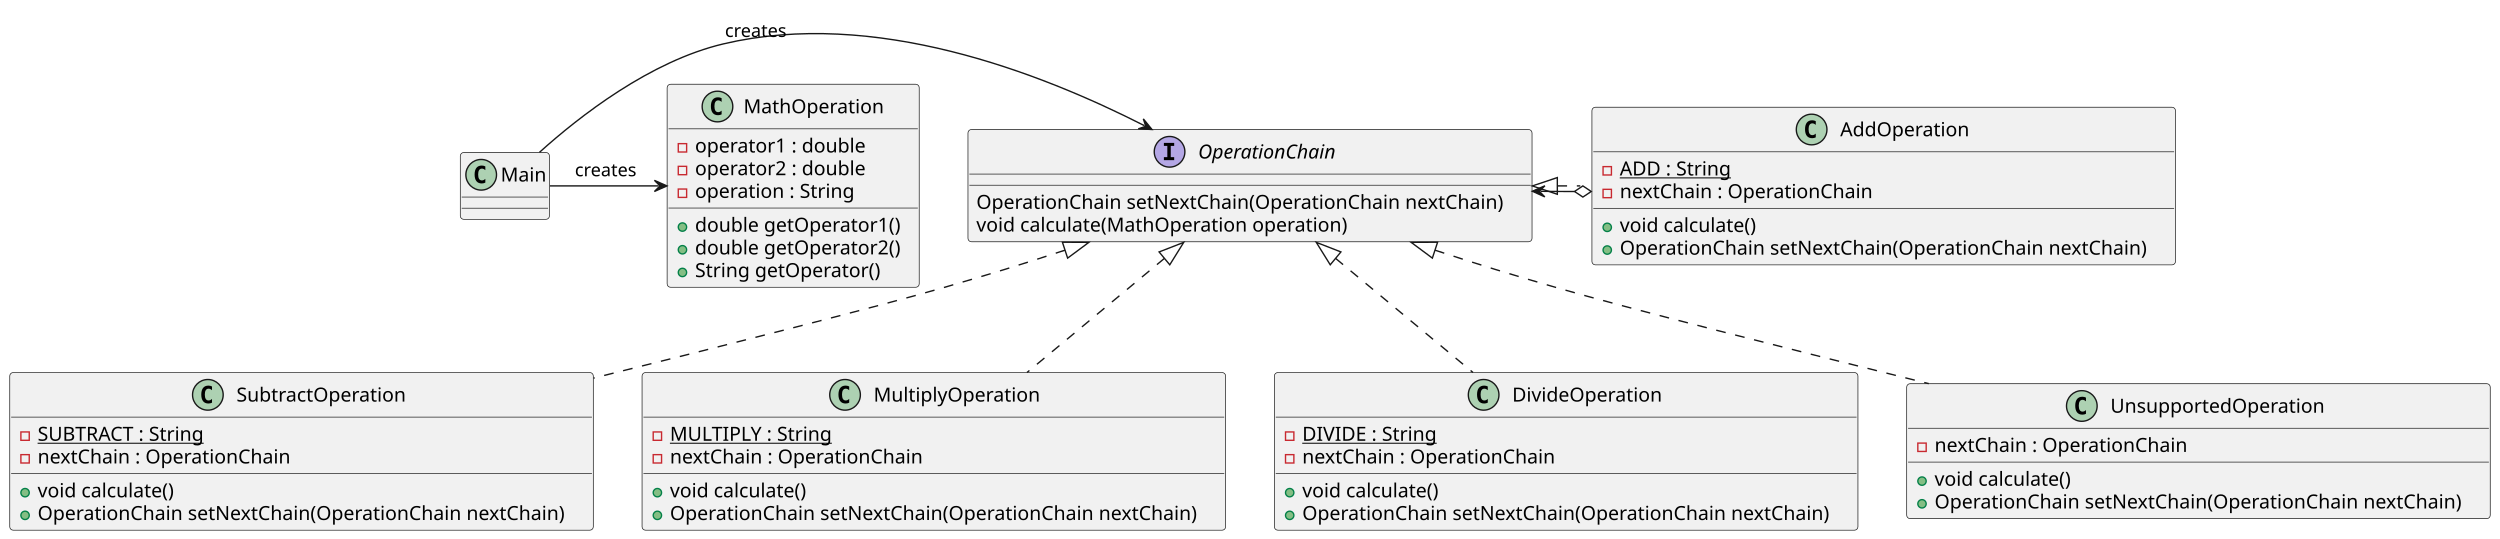
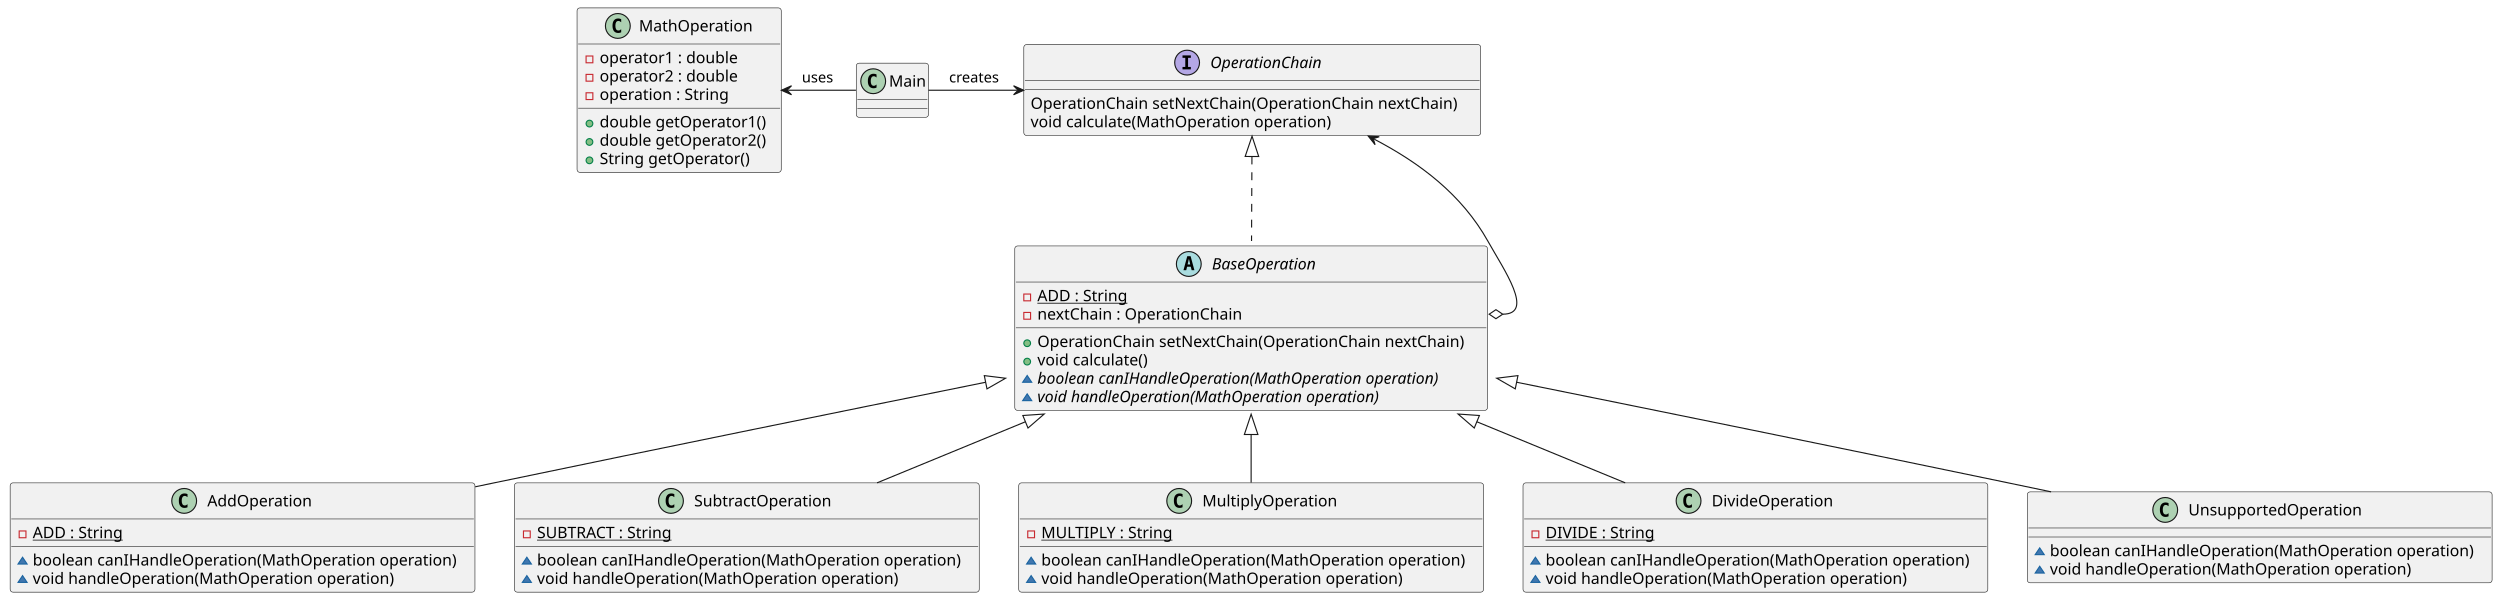
- <svg xmlns="http://www.w3.org/2000/svg" contentStyleType="text/css" height="387px" preserveAspectRatio="none" style="width:1795px;height:387px;background:#FFFFFF;" version="1.1" viewBox="0 0 1795 387" width="1795px" zoomAndPan="magnify">
+ <svg xmlns="http://www.w3.org/2000/svg" contentStyleType="text/css" height="531px" preserveAspectRatio="none" style="width:2216px;height:531px;background:#FFFFFF;" version="1.1" viewBox="0 0 2216 531" width="2216px" zoomAndPan="magnify">
  <defs />
  <g>
    <g id="elem_MathOperation">
-       <rect codeLine="1" fill="#F1F1F1" height="145.781" id="MathOperation" rx="2.5" ry="2.5" style="stroke:#181818;stroke-width:0.5;" width="181" x="479" y="60.49" />
-       <ellipse cx="515.15" cy="76.49" fill="#ADD1B2" rx="11" ry="11" style="stroke:#181818;stroke-width:1.0;" />
-       <path d="M518.119,82.131 Q517.541,82.427 516.9,82.568 Q516.259,82.724 515.556,82.724 Q513.056,82.724 511.728,81.084 Q510.416,79.427 510.416,76.302 Q510.416,73.177 511.728,71.521 Q513.056,69.865 515.556,69.865 Q516.259,69.865 516.9,70.021 Q517.556,70.177 518.119,70.474 L518.119,73.193 Q517.494,72.615 516.9,72.349 Q516.306,72.068 515.681,72.068 Q514.337,72.068 513.65,73.146 Q512.962,74.209 512.962,76.302 Q512.962,78.396 513.65,79.474 Q514.337,80.537 515.681,80.537 Q516.306,80.537 516.9,80.271 Q517.494,79.99 518.119,79.412 L518.119,82.131 Z " fill="#000000" />
-       <text fill="#000000" font-family="sans-serif" font-size="14" lengthAdjust="spacing" textLength="102" x="533.85" y="81.337">MathOperation</text>
-       <line style="stroke:#181818;stroke-width:0.5;" x1="480" x2="659" y1="92.49" y2="92.49" />
-       <rect fill="none" height="6" style="stroke:#C82930;stroke-width:1.0;" width="6" x="487" y="103.138" />
-       <text fill="#000000" font-family="sans-serif" font-size="14" lengthAdjust="spacing" textLength="129" x="499" y="109.485">operator1 : double</text>
-       <rect fill="none" height="6" style="stroke:#C82930;stroke-width:1.0;" width="6" x="487" y="119.435" />
-       <text fill="#000000" font-family="sans-serif" font-size="14" lengthAdjust="spacing" textLength="129" x="499" y="125.782">operator2 : double</text>
-       <rect fill="none" height="6" style="stroke:#C82930;stroke-width:1.0;" width="6" x="487" y="135.732" />
-       <text fill="#000000" font-family="sans-serif" font-size="14" lengthAdjust="spacing" textLength="119" x="499" y="142.079">operation : String</text>
-       <line style="stroke:#181818;stroke-width:0.5;" x1="480" x2="659" y1="149.381" y2="149.381" />
-       <ellipse cx="490" cy="163.029" fill="#84BE84" rx="3" ry="3" style="stroke:#038048;stroke-width:1.0;" />
-       <text fill="#000000" font-family="sans-serif" font-size="14" lengthAdjust="spacing" textLength="155" x="499" y="166.376">double getOperator1()</text>
-       <ellipse cx="490" cy="179.326" fill="#84BE84" rx="3" ry="3" style="stroke:#038048;stroke-width:1.0;" />
-       <text fill="#000000" font-family="sans-serif" font-size="14" lengthAdjust="spacing" textLength="155" x="499" y="182.673">double getOperator2()</text>
-       <ellipse cx="490" cy="195.623" fill="#84BE84" rx="3" ry="3" style="stroke:#038048;stroke-width:1.0;" />
-       <text fill="#000000" font-family="sans-serif" font-size="14" lengthAdjust="spacing" textLength="138" x="499" y="198.97">String getOperator()</text>
+       <rect codeLine="1" fill="#F1F1F1" height="145.781" id="MathOperation" rx="2.5" ry="2.5" style="stroke:#181818;stroke-width:0.5;" width="181" x="511.5" y="7" />
+       <ellipse cx="547.65" cy="23" fill="#ADD1B2" rx="11" ry="11" style="stroke:#181818;stroke-width:1.0;" />
+       <path d="M550.619,28.641 Q550.041,28.938 549.4,29.078 Q548.759,29.234 548.056,29.234 Q545.556,29.234 544.228,27.594 Q542.916,25.938 542.916,22.812 Q542.916,19.688 544.228,18.031 Q545.556,16.375 548.056,16.375 Q548.759,16.375 549.4,16.531 Q550.056,16.688 550.619,16.984 L550.619,19.703 Q549.994,19.125 549.4,18.859 Q548.806,18.578 548.181,18.578 Q546.837,18.578 546.15,19.656 Q545.462,20.719 545.462,22.812 Q545.462,24.906 546.15,25.984 Q546.837,27.047 548.181,27.047 Q548.806,27.047 549.4,26.781 Q549.994,26.5 550.619,25.922 L550.619,28.641 Z " fill="#000000" />
+       <text fill="#000000" font-family="sans-serif" font-size="14" lengthAdjust="spacing" textLength="102" x="566.35" y="27.847">MathOperation</text>
+       <line style="stroke:#181818;stroke-width:0.5;" x1="512.5" x2="691.5" y1="39" y2="39" />
+       <rect fill="none" height="6" style="stroke:#C82930;stroke-width:1.0;" width="6" x="519.5" y="49.648" />
+       <text fill="#000000" font-family="sans-serif" font-size="14" lengthAdjust="spacing" textLength="129" x="531.5" y="55.995">operator1 : double</text>
+       <rect fill="none" height="6" style="stroke:#C82930;stroke-width:1.0;" width="6" x="519.5" y="65.945" />
+       <text fill="#000000" font-family="sans-serif" font-size="14" lengthAdjust="spacing" textLength="129" x="531.5" y="72.292">operator2 : double</text>
+       <rect fill="none" height="6" style="stroke:#C82930;stroke-width:1.0;" width="6" x="519.5" y="82.242" />
+       <text fill="#000000" font-family="sans-serif" font-size="14" lengthAdjust="spacing" textLength="119" x="531.5" y="88.589">operation : String</text>
+       <line style="stroke:#181818;stroke-width:0.5;" x1="512.5" x2="691.5" y1="95.891" y2="95.891" />
+       <ellipse cx="522.5" cy="109.539" fill="#84BE84" rx="3" ry="3" style="stroke:#038048;stroke-width:1.0;" />
+       <text fill="#000000" font-family="sans-serif" font-size="14" lengthAdjust="spacing" textLength="155" x="531.5" y="112.886">double getOperator1()</text>
+       <ellipse cx="522.5" cy="125.836" fill="#84BE84" rx="3" ry="3" style="stroke:#038048;stroke-width:1.0;" />
+       <text fill="#000000" font-family="sans-serif" font-size="14" lengthAdjust="spacing" textLength="155" x="531.5" y="129.183">double getOperator2()</text>
+       <ellipse cx="522.5" cy="142.133" fill="#84BE84" rx="3" ry="3" style="stroke:#038048;stroke-width:1.0;" />
+       <text fill="#000000" font-family="sans-serif" font-size="14" lengthAdjust="spacing" textLength="138" x="531.5" y="145.48">String getOperator()</text>
    </g>
    <g id="elem_OperationChain">
-       <rect codeLine="9" fill="#F1F1F1" height="80.594" id="OperationChain" rx="2.5" ry="2.5" style="stroke:#181818;stroke-width:0.5;" width="405" x="695" y="92.99" />
-       <ellipse cx="839.75" cy="108.99" fill="#B4A7E5" rx="11" ry="11" style="stroke:#181818;stroke-width:1.0;" />
-       <path d="M835.672,104.756 L835.672,102.599 L843.062,102.599 L843.062,104.756 L840.594,104.756 L840.594,112.834 L843.062,112.834 L843.062,114.99 L835.672,114.99 L835.672,112.834 L838.141,112.834 L838.141,104.756 L835.672,104.756 Z " fill="#000000" />
-       <text fill="#000000" font-family="sans-serif" font-size="14" font-style="italic" lengthAdjust="spacing" textLength="107" x="860.25" y="113.837">OperationChain</text>
-       <line style="stroke:#181818;stroke-width:0.5;" x1="696" x2="1099" y1="124.99" y2="124.99" />
-       <line style="stroke:#181818;stroke-width:0.5;" x1="696" x2="1099" y1="132.99" y2="132.99" />
-       <text fill="#000000" font-family="sans-serif" font-size="14" lengthAdjust="spacing" textLength="393" x="701" y="149.985">OperationChain setNextChain(OperationChain nextChain)</text>
-       <text fill="#000000" font-family="sans-serif" font-size="14" lengthAdjust="spacing" textLength="275" x="701" y="166.282">void calculate(MathOperation operation)</text>
+       <rect codeLine="9" fill="#F1F1F1" height="80.594" id="OperationChain" rx="2.5" ry="2.5" style="stroke:#181818;stroke-width:0.5;" width="405" x="907.5" y="39.5" />
+       <ellipse cx="1052.25" cy="55.5" fill="#B4A7E5" rx="11" ry="11" style="stroke:#181818;stroke-width:1.0;" />
+       <path d="M1048.172,51.266 L1048.172,49.109 L1055.562,49.109 L1055.562,51.266 L1053.094,51.266 L1053.094,59.344 L1055.562,59.344 L1055.562,61.5 L1048.172,61.5 L1048.172,59.344 L1050.641,59.344 L1050.641,51.266 L1048.172,51.266 Z " fill="#000000" />
+       <text fill="#000000" font-family="sans-serif" font-size="14" font-style="italic" lengthAdjust="spacing" textLength="107" x="1072.75" y="60.347">OperationChain</text>
+       <line style="stroke:#181818;stroke-width:0.5;" x1="908.5" x2="1311.5" y1="71.5" y2="71.5" />
+       <line style="stroke:#181818;stroke-width:0.5;" x1="908.5" x2="1311.5" y1="79.5" y2="79.5" />
+       <text fill="#000000" font-family="sans-serif" font-size="14" lengthAdjust="spacing" textLength="393" x="913.5" y="96.495">OperationChain setNextChain(OperationChain nextChain)</text>
+       <text fill="#000000" font-family="sans-serif" font-size="14" lengthAdjust="spacing" textLength="275" x="913.5" y="112.792">void calculate(MathOperation operation)</text>
+     </g>
+     <g id="elem_BaseOperation">
+       <rect codeLine="13" fill="#F1F1F1" height="145.781" id="BaseOperation" rx="2.5" ry="2.5" style="stroke:#181818;stroke-width:0.5;" width="419" x="899.5" y="218" />
+       <ellipse cx="1053.75" cy="234" fill="#A9DCDF" rx="11" ry="11" style="stroke:#181818;stroke-width:1.0;" />
+       <path d="M1053.859,229.344 L1052.703,234.422 L1055.031,234.422 L1053.859,229.344 Z M1052.375,227.109 L1055.359,227.109 L1058.719,239.5 L1056.266,239.5 L1055.5,236.438 L1052.219,236.438 L1051.469,239.5 L1049.031,239.5 L1052.375,227.109 Z " fill="#000000" />
+       <text fill="#000000" font-family="sans-serif" font-size="14" font-style="italic" lengthAdjust="spacing" textLength="102" x="1074.25" y="238.847">BaseOperation</text>
+       <line style="stroke:#181818;stroke-width:0.5;" x1="900.5" x2="1317.5" y1="250" y2="250" />
+       <rect fill="none" height="6" style="stroke:#C82930;stroke-width:1.0;" width="6" x="907.5" y="260.648" />
+       <text fill="#000000" font-family="sans-serif" font-size="14" lengthAdjust="spacing" text-decoration="underline" textLength="84" x="919.5" y="266.995">ADD : String</text>
+       <rect fill="none" height="6" style="stroke:#C82930;stroke-width:1.0;" width="6" x="907.5" y="276.945" />
+       <text fill="#000000" font-family="sans-serif" font-size="14" lengthAdjust="spacing" textLength="189" x="919.5" y="283.292">nextChain : OperationChain</text>
+       <line style="stroke:#181818;stroke-width:0.5;" x1="900.5" x2="1317.5" y1="290.594" y2="290.594" />
+       <ellipse cx="910.5" cy="304.242" fill="#84BE84" rx="3" ry="3" style="stroke:#038048;stroke-width:1.0;" />
+       <text fill="#000000" font-family="sans-serif" font-size="14" lengthAdjust="spacing" textLength="393" x="919.5" y="307.589">OperationChain setNextChain(OperationChain nextChain)</text>
+       <ellipse cx="910.5" cy="320.539" fill="#84BE84" rx="3" ry="3" style="stroke:#038048;stroke-width:1.0;" />
+       <text fill="#000000" font-family="sans-serif" font-size="14" lengthAdjust="spacing" textLength="103" x="919.5" y="323.886">void calculate()</text>
+       <polygon fill="#4177AF" points="910.5,332.836,906.5,338.836,914.5,338.836" style="stroke:#1963A0;stroke-width:1.0;" />
+       <text fill="#000000" font-family="sans-serif" font-size="14" font-style="italic" lengthAdjust="spacing" textLength="388" x="919.5" y="340.183">boolean canIHandleOperation(MathOperation operation)</text>
+       <polygon fill="#4177AF" points="910.5,349.133,906.5,355.133,914.5,355.133" style="stroke:#1963A0;stroke-width:1.0;" />
+       <text fill="#000000" font-family="sans-serif" font-size="14" font-style="italic" lengthAdjust="spacing" textLength="330" x="919.5" y="356.479">void handleOperation(MathOperation operation)</text>
    </g>
    <g id="elem_AddOperation">
-       <rect codeLine="13" fill="#F1F1F1" height="113.188" id="AddOperation" rx="2.5" ry="2.5" style="stroke:#181818;stroke-width:0.5;" width="419" x="1143" y="76.99" />
-       <ellipse cx="1300.75" cy="92.99" fill="#ADD1B2" rx="11" ry="11" style="stroke:#181818;stroke-width:1.0;" />
-       <path d="M1303.719,98.631 Q1303.141,98.927 1302.5,99.068 Q1301.859,99.224 1301.156,99.224 Q1298.656,99.224 1297.328,97.584 Q1296.016,95.927 1296.016,92.802 Q1296.016,89.677 1297.328,88.021 Q1298.656,86.365 1301.156,86.365 Q1301.859,86.365 1302.5,86.521 Q1303.156,86.677 1303.719,86.974 L1303.719,89.693 Q1303.094,89.115 1302.5,88.849 Q1301.906,88.568 1301.281,88.568 Q1299.938,88.568 1299.25,89.646 Q1298.562,90.709 1298.562,92.802 Q1298.562,94.896 1299.25,95.974 Q1299.938,97.037 1301.281,97.037 Q1301.906,97.037 1302.5,96.771 Q1303.094,96.49 1303.719,95.912 L1303.719,98.631 Z " fill="#000000" />
-       <text fill="#000000" font-family="sans-serif" font-size="14" lengthAdjust="spacing" textLength="95" x="1321.25" y="97.837">AddOperation</text>
-       <line style="stroke:#181818;stroke-width:0.5;" x1="1144" x2="1561" y1="108.99" y2="108.99" />
-       <rect fill="none" height="6" style="stroke:#C82930;stroke-width:1.0;" width="6" x="1151" y="119.638" />
-       <text fill="#000000" font-family="sans-serif" font-size="14" lengthAdjust="spacing" text-decoration="underline" textLength="84" x="1163" y="125.985">ADD : String</text>
-       <rect fill="none" height="6" style="stroke:#C82930;stroke-width:1.0;" width="6" x="1151" y="135.935" />
-       <text fill="#000000" font-family="sans-serif" font-size="14" lengthAdjust="spacing" textLength="189" x="1163" y="142.282">nextChain : OperationChain</text>
-       <line style="stroke:#181818;stroke-width:0.5;" x1="1144" x2="1561" y1="149.584" y2="149.584" />
-       <ellipse cx="1154" cy="163.232" fill="#84BE84" rx="3" ry="3" style="stroke:#038048;stroke-width:1.0;" />
-       <text fill="#000000" font-family="sans-serif" font-size="14" lengthAdjust="spacing" textLength="103" x="1163" y="166.579">void calculate()</text>
-       <ellipse cx="1154" cy="179.529" fill="#84BE84" rx="3" ry="3" style="stroke:#038048;stroke-width:1.0;" />
-       <text fill="#000000" font-family="sans-serif" font-size="14" lengthAdjust="spacing" textLength="393" x="1163" y="182.876">OperationChain setNextChain(OperationChain nextChain)</text>
+       <rect codeLine="21" fill="#F1F1F1" height="96.891" id="AddOperation" rx="2.5" ry="2.5" style="stroke:#181818;stroke-width:0.5;" width="412" x="9" y="428" />
+       <ellipse cx="163.25" cy="444" fill="#ADD1B2" rx="11" ry="11" style="stroke:#181818;stroke-width:1.0;" />
+       <path d="M166.219,449.641 Q165.641,449.938 165,450.078 Q164.359,450.234 163.656,450.234 Q161.156,450.234 159.828,448.594 Q158.516,446.938 158.516,443.812 Q158.516,440.688 159.828,439.031 Q161.156,437.375 163.656,437.375 Q164.359,437.375 165,437.531 Q165.656,437.688 166.219,437.984 L166.219,440.703 Q165.594,440.125 165,439.859 Q164.406,439.578 163.781,439.578 Q162.438,439.578 161.75,440.656 Q161.062,441.719 161.062,443.812 Q161.062,445.906 161.75,446.984 Q162.438,448.047 163.781,448.047 Q164.406,448.047 165,447.781 Q165.594,447.5 166.219,446.922 L166.219,449.641 Z " fill="#000000" />
+       <text fill="#000000" font-family="sans-serif" font-size="14" lengthAdjust="spacing" textLength="95" x="183.75" y="448.847">AddOperation</text>
+       <line style="stroke:#181818;stroke-width:0.5;" x1="10" x2="420" y1="460" y2="460" />
+       <rect fill="none" height="6" style="stroke:#C82930;stroke-width:1.0;" width="6" x="17" y="470.648" />
+       <text fill="#000000" font-family="sans-serif" font-size="14" lengthAdjust="spacing" text-decoration="underline" textLength="84" x="29" y="476.995">ADD : String</text>
+       <line style="stroke:#181818;stroke-width:0.5;" x1="10" x2="420" y1="484.297" y2="484.297" />
+       <polygon fill="#4177AF" points="20,493.945,16,499.945,24,499.945" style="stroke:#1963A0;stroke-width:1.0;" />
+       <text fill="#000000" font-family="sans-serif" font-size="14" lengthAdjust="spacing" textLength="386" x="29" y="501.292">boolean canIHandleOperation(MathOperation operation)</text>
+       <polygon fill="#4177AF" points="20,510.242,16,516.242,24,516.242" style="stroke:#1963A0;stroke-width:1.0;" />
+       <text fill="#000000" font-family="sans-serif" font-size="14" lengthAdjust="spacing" textLength="329" x="29" y="517.589">void handleOperation(MathOperation operation)</text>
    </g>
    <g id="elem_SubtractOperation">
-       <rect codeLine="19" fill="#F1F1F1" height="113.188" id="SubtractOperation" rx="2.5" ry="2.5" style="stroke:#181818;stroke-width:0.5;" width="419" x="7" y="267.49" />
-       <ellipse cx="149.25" cy="283.49" fill="#ADD1B2" rx="11" ry="11" style="stroke:#181818;stroke-width:1.0;" />
-       <path d="M152.219,289.131 Q151.641,289.428 151,289.568 Q150.359,289.724 149.656,289.724 Q147.156,289.724 145.828,288.084 Q144.516,286.428 144.516,283.303 Q144.516,280.178 145.828,278.521 Q147.156,276.865 149.656,276.865 Q150.359,276.865 151,277.021 Q151.656,277.178 152.219,277.474 L152.219,280.193 Q151.594,279.615 151,279.349 Q150.406,279.068 149.781,279.068 Q148.438,279.068 147.75,280.146 Q147.062,281.209 147.062,283.303 Q147.062,285.396 147.75,286.474 Q148.438,287.537 149.781,287.537 Q150.406,287.537 151,287.271 Q151.594,286.99 152.219,286.412 L152.219,289.131 Z " fill="#000000" />
-       <text fill="#000000" font-family="sans-serif" font-size="14" lengthAdjust="spacing" textLength="126" x="169.75" y="288.337">SubtractOperation</text>
-       <line style="stroke:#181818;stroke-width:0.5;" x1="8" x2="425" y1="299.49" y2="299.49" />
-       <rect fill="none" height="6" style="stroke:#C82930;stroke-width:1.0;" width="6" x="15" y="310.138" />
-       <text fill="#000000" font-family="sans-serif" font-size="14" lengthAdjust="spacing" text-decoration="underline" textLength="129" x="27" y="316.485">SUBTRACT : String</text>
-       <rect fill="none" height="6" style="stroke:#C82930;stroke-width:1.0;" width="6" x="15" y="326.435" />
-       <text fill="#000000" font-family="sans-serif" font-size="14" lengthAdjust="spacing" textLength="189" x="27" y="332.782">nextChain : OperationChain</text>
-       <line style="stroke:#181818;stroke-width:0.5;" x1="8" x2="425" y1="340.084" y2="340.084" />
-       <ellipse cx="18" cy="353.732" fill="#84BE84" rx="3" ry="3" style="stroke:#038048;stroke-width:1.0;" />
-       <text fill="#000000" font-family="sans-serif" font-size="14" lengthAdjust="spacing" textLength="103" x="27" y="357.079">void calculate()</text>
-       <ellipse cx="18" cy="370.029" fill="#84BE84" rx="3" ry="3" style="stroke:#038048;stroke-width:1.0;" />
-       <text fill="#000000" font-family="sans-serif" font-size="14" lengthAdjust="spacing" textLength="393" x="27" y="373.376">OperationChain setNextChain(OperationChain nextChain)</text>
+       <rect codeLine="26" fill="#F1F1F1" height="96.891" id="SubtractOperation" rx="2.5" ry="2.5" style="stroke:#181818;stroke-width:0.5;" width="412" x="456" y="428" />
+       <ellipse cx="594.75" cy="444" fill="#ADD1B2" rx="11" ry="11" style="stroke:#181818;stroke-width:1.0;" />
+       <path d="M597.719,449.641 Q597.141,449.938 596.5,450.078 Q595.859,450.234 595.156,450.234 Q592.656,450.234 591.328,448.594 Q590.016,446.938 590.016,443.812 Q590.016,440.688 591.328,439.031 Q592.656,437.375 595.156,437.375 Q595.859,437.375 596.5,437.531 Q597.156,437.688 597.719,437.984 L597.719,440.703 Q597.094,440.125 596.5,439.859 Q595.906,439.578 595.281,439.578 Q593.938,439.578 593.25,440.656 Q592.562,441.719 592.562,443.812 Q592.562,445.906 593.25,446.984 Q593.938,448.047 595.281,448.047 Q595.906,448.047 596.5,447.781 Q597.094,447.5 597.719,446.922 L597.719,449.641 Z " fill="#000000" />
+       <text fill="#000000" font-family="sans-serif" font-size="14" lengthAdjust="spacing" textLength="126" x="615.25" y="448.847">SubtractOperation</text>
+       <line style="stroke:#181818;stroke-width:0.5;" x1="457" x2="867" y1="460" y2="460" />
+       <rect fill="none" height="6" style="stroke:#C82930;stroke-width:1.0;" width="6" x="464" y="470.648" />
+       <text fill="#000000" font-family="sans-serif" font-size="14" lengthAdjust="spacing" text-decoration="underline" textLength="129" x="476" y="476.995">SUBTRACT : String</text>
+       <line style="stroke:#181818;stroke-width:0.5;" x1="457" x2="867" y1="484.297" y2="484.297" />
+       <polygon fill="#4177AF" points="467,493.945,463,499.945,471,499.945" style="stroke:#1963A0;stroke-width:1.0;" />
+       <text fill="#000000" font-family="sans-serif" font-size="14" lengthAdjust="spacing" textLength="386" x="476" y="501.292">boolean canIHandleOperation(MathOperation operation)</text>
+       <polygon fill="#4177AF" points="467,510.242,463,516.242,471,516.242" style="stroke:#1963A0;stroke-width:1.0;" />
+       <text fill="#000000" font-family="sans-serif" font-size="14" lengthAdjust="spacing" textLength="329" x="476" y="517.589">void handleOperation(MathOperation operation)</text>
    </g>
    <g id="elem_MultiplyOperation">
-       <rect codeLine="25" fill="#F1F1F1" height="113.188" id="MultiplyOperation" rx="2.5" ry="2.5" style="stroke:#181818;stroke-width:0.5;" width="419" x="461" y="267.49" />
-       <ellipse cx="606.75" cy="283.49" fill="#ADD1B2" rx="11" ry="11" style="stroke:#181818;stroke-width:1.0;" />
-       <path d="M609.719,289.131 Q609.141,289.428 608.5,289.568 Q607.859,289.724 607.156,289.724 Q604.656,289.724 603.328,288.084 Q602.016,286.428 602.016,283.303 Q602.016,280.178 603.328,278.521 Q604.656,276.865 607.156,276.865 Q607.859,276.865 608.5,277.021 Q609.156,277.178 609.719,277.474 L609.719,280.193 Q609.094,279.615 608.5,279.349 Q607.906,279.068 607.281,279.068 Q605.938,279.068 605.25,280.146 Q604.562,281.209 604.562,283.303 Q604.562,285.396 605.25,286.474 Q605.938,287.537 607.281,287.537 Q607.906,287.537 608.5,287.271 Q609.094,286.99 609.719,286.412 L609.719,289.131 Z " fill="#000000" />
-       <text fill="#000000" font-family="sans-serif" font-size="14" lengthAdjust="spacing" textLength="119" x="627.25" y="288.337">MultiplyOperation</text>
-       <line style="stroke:#181818;stroke-width:0.5;" x1="462" x2="879" y1="299.49" y2="299.49" />
-       <rect fill="none" height="6" style="stroke:#C82930;stroke-width:1.0;" width="6" x="469" y="310.138" />
-       <text fill="#000000" font-family="sans-serif" font-size="14" lengthAdjust="spacing" text-decoration="underline" textLength="119" x="481" y="316.485">MULTIPLY : String</text>
-       <rect fill="none" height="6" style="stroke:#C82930;stroke-width:1.0;" width="6" x="469" y="326.435" />
-       <text fill="#000000" font-family="sans-serif" font-size="14" lengthAdjust="spacing" textLength="189" x="481" y="332.782">nextChain : OperationChain</text>
-       <line style="stroke:#181818;stroke-width:0.5;" x1="462" x2="879" y1="340.084" y2="340.084" />
-       <ellipse cx="472" cy="353.732" fill="#84BE84" rx="3" ry="3" style="stroke:#038048;stroke-width:1.0;" />
-       <text fill="#000000" font-family="sans-serif" font-size="14" lengthAdjust="spacing" textLength="103" x="481" y="357.079">void calculate()</text>
-       <ellipse cx="472" cy="370.029" fill="#84BE84" rx="3" ry="3" style="stroke:#038048;stroke-width:1.0;" />
-       <text fill="#000000" font-family="sans-serif" font-size="14" lengthAdjust="spacing" textLength="393" x="481" y="373.376">OperationChain setNextChain(OperationChain nextChain)</text>
+       <rect codeLine="31" fill="#F1F1F1" height="96.891" id="MultiplyOperation" rx="2.5" ry="2.5" style="stroke:#181818;stroke-width:0.5;" width="412" x="903" y="428" />
+       <ellipse cx="1045.25" cy="444" fill="#ADD1B2" rx="11" ry="11" style="stroke:#181818;stroke-width:1.0;" />
+       <path d="M1048.219,449.641 Q1047.641,449.938 1047,450.078 Q1046.359,450.234 1045.656,450.234 Q1043.156,450.234 1041.828,448.594 Q1040.516,446.938 1040.516,443.812 Q1040.516,440.688 1041.828,439.031 Q1043.156,437.375 1045.656,437.375 Q1046.359,437.375 1047,437.531 Q1047.656,437.688 1048.219,437.984 L1048.219,440.703 Q1047.594,440.125 1047,439.859 Q1046.406,439.578 1045.781,439.578 Q1044.438,439.578 1043.75,440.656 Q1043.062,441.719 1043.062,443.812 Q1043.062,445.906 1043.75,446.984 Q1044.438,448.047 1045.781,448.047 Q1046.406,448.047 1047,447.781 Q1047.594,447.5 1048.219,446.922 L1048.219,449.641 Z " fill="#000000" />
+       <text fill="#000000" font-family="sans-serif" font-size="14" lengthAdjust="spacing" textLength="119" x="1065.75" y="448.847">MultiplyOperation</text>
+       <line style="stroke:#181818;stroke-width:0.5;" x1="904" x2="1314" y1="460" y2="460" />
+       <rect fill="none" height="6" style="stroke:#C82930;stroke-width:1.0;" width="6" x="911" y="470.648" />
+       <text fill="#000000" font-family="sans-serif" font-size="14" lengthAdjust="spacing" text-decoration="underline" textLength="119" x="923" y="476.995">MULTIPLY : String</text>
+       <line style="stroke:#181818;stroke-width:0.5;" x1="904" x2="1314" y1="484.297" y2="484.297" />
+       <polygon fill="#4177AF" points="914,493.945,910,499.945,918,499.945" style="stroke:#1963A0;stroke-width:1.0;" />
+       <text fill="#000000" font-family="sans-serif" font-size="14" lengthAdjust="spacing" textLength="386" x="923" y="501.292">boolean canIHandleOperation(MathOperation operation)</text>
+       <polygon fill="#4177AF" points="914,510.242,910,516.242,918,516.242" style="stroke:#1963A0;stroke-width:1.0;" />
+       <text fill="#000000" font-family="sans-serif" font-size="14" lengthAdjust="spacing" textLength="329" x="923" y="517.589">void handleOperation(MathOperation operation)</text>
    </g>
    <g id="elem_DivideOperation">
-       <rect codeLine="31" fill="#F1F1F1" height="113.188" id="DivideOperation" rx="2.5" ry="2.5" style="stroke:#181818;stroke-width:0.5;" width="419" x="915" y="267.49" />
-       <ellipse cx="1065.25" cy="283.49" fill="#ADD1B2" rx="11" ry="11" style="stroke:#181818;stroke-width:1.0;" />
-       <path d="M1068.219,289.131 Q1067.641,289.428 1067,289.568 Q1066.359,289.724 1065.656,289.724 Q1063.156,289.724 1061.828,288.084 Q1060.516,286.428 1060.516,283.303 Q1060.516,280.178 1061.828,278.521 Q1063.156,276.865 1065.656,276.865 Q1066.359,276.865 1067,277.021 Q1067.656,277.178 1068.219,277.474 L1068.219,280.193 Q1067.594,279.615 1067,279.349 Q1066.406,279.068 1065.781,279.068 Q1064.438,279.068 1063.75,280.146 Q1063.062,281.209 1063.062,283.303 Q1063.062,285.396 1063.75,286.474 Q1064.438,287.537 1065.781,287.537 Q1066.406,287.537 1067,287.271 Q1067.594,286.99 1068.219,286.412 L1068.219,289.131 Z " fill="#000000" />
-       <text fill="#000000" font-family="sans-serif" font-size="14" lengthAdjust="spacing" textLength="110" x="1085.75" y="288.337">DivideOperation</text>
-       <line style="stroke:#181818;stroke-width:0.5;" x1="916" x2="1333" y1="299.49" y2="299.49" />
-       <rect fill="none" height="6" style="stroke:#C82930;stroke-width:1.0;" width="6" x="923" y="310.138" />
-       <text fill="#000000" font-family="sans-serif" font-size="14" lengthAdjust="spacing" text-decoration="underline" textLength="99" x="935" y="316.485">DIVIDE : String</text>
-       <rect fill="none" height="6" style="stroke:#C82930;stroke-width:1.0;" width="6" x="923" y="326.435" />
-       <text fill="#000000" font-family="sans-serif" font-size="14" lengthAdjust="spacing" textLength="189" x="935" y="332.782">nextChain : OperationChain</text>
-       <line style="stroke:#181818;stroke-width:0.5;" x1="916" x2="1333" y1="340.084" y2="340.084" />
-       <ellipse cx="926" cy="353.732" fill="#84BE84" rx="3" ry="3" style="stroke:#038048;stroke-width:1.0;" />
-       <text fill="#000000" font-family="sans-serif" font-size="14" lengthAdjust="spacing" textLength="103" x="935" y="357.079">void calculate()</text>
-       <ellipse cx="926" cy="370.029" fill="#84BE84" rx="3" ry="3" style="stroke:#038048;stroke-width:1.0;" />
-       <text fill="#000000" font-family="sans-serif" font-size="14" lengthAdjust="spacing" textLength="393" x="935" y="373.376">OperationChain setNextChain(OperationChain nextChain)</text>
+       <rect codeLine="36" fill="#F1F1F1" height="96.891" id="DivideOperation" rx="2.5" ry="2.5" style="stroke:#181818;stroke-width:0.5;" width="412" x="1350" y="428" />
+       <ellipse cx="1496.75" cy="444" fill="#ADD1B2" rx="11" ry="11" style="stroke:#181818;stroke-width:1.0;" />
+       <path d="M1499.719,449.641 Q1499.141,449.938 1498.5,450.078 Q1497.859,450.234 1497.156,450.234 Q1494.656,450.234 1493.328,448.594 Q1492.016,446.938 1492.016,443.812 Q1492.016,440.688 1493.328,439.031 Q1494.656,437.375 1497.156,437.375 Q1497.859,437.375 1498.5,437.531 Q1499.156,437.688 1499.719,437.984 L1499.719,440.703 Q1499.094,440.125 1498.5,439.859 Q1497.906,439.578 1497.281,439.578 Q1495.938,439.578 1495.25,440.656 Q1494.562,441.719 1494.562,443.812 Q1494.562,445.906 1495.25,446.984 Q1495.938,448.047 1497.281,448.047 Q1497.906,448.047 1498.5,447.781 Q1499.094,447.5 1499.719,446.922 L1499.719,449.641 Z " fill="#000000" />
+       <text fill="#000000" font-family="sans-serif" font-size="14" lengthAdjust="spacing" textLength="110" x="1517.25" y="448.847">DivideOperation</text>
+       <line style="stroke:#181818;stroke-width:0.5;" x1="1351" x2="1761" y1="460" y2="460" />
+       <rect fill="none" height="6" style="stroke:#C82930;stroke-width:1.0;" width="6" x="1358" y="470.648" />
+       <text fill="#000000" font-family="sans-serif" font-size="14" lengthAdjust="spacing" text-decoration="underline" textLength="99" x="1370" y="476.995">DIVIDE : String</text>
+       <line style="stroke:#181818;stroke-width:0.5;" x1="1351" x2="1761" y1="484.297" y2="484.297" />
+       <polygon fill="#4177AF" points="1361,493.945,1357,499.945,1365,499.945" style="stroke:#1963A0;stroke-width:1.0;" />
+       <text fill="#000000" font-family="sans-serif" font-size="14" lengthAdjust="spacing" textLength="386" x="1370" y="501.292">boolean canIHandleOperation(MathOperation operation)</text>
+       <polygon fill="#4177AF" points="1361,510.242,1357,516.242,1365,516.242" style="stroke:#1963A0;stroke-width:1.0;" />
+       <text fill="#000000" font-family="sans-serif" font-size="14" lengthAdjust="spacing" textLength="329" x="1370" y="517.589">void handleOperation(MathOperation operation)</text>
    </g>
    <g id="elem_UnsupportedOperation">
-       <rect codeLine="37" fill="#F1F1F1" height="96.891" id="UnsupportedOperation" rx="2.5" ry="2.5" style="stroke:#181818;stroke-width:0.5;" width="419" x="1369" y="275.49" />
-       <ellipse cx="1494.75" cy="291.49" fill="#ADD1B2" rx="11" ry="11" style="stroke:#181818;stroke-width:1.0;" />
-       <path d="M1497.719,297.131 Q1497.141,297.428 1496.5,297.568 Q1495.859,297.724 1495.156,297.724 Q1492.656,297.724 1491.328,296.084 Q1490.016,294.428 1490.016,291.303 Q1490.016,288.178 1491.328,286.521 Q1492.656,284.865 1495.156,284.865 Q1495.859,284.865 1496.5,285.021 Q1497.156,285.178 1497.719,285.474 L1497.719,288.193 Q1497.094,287.615 1496.5,287.349 Q1495.906,287.068 1495.281,287.068 Q1493.938,287.068 1493.25,288.146 Q1492.562,289.209 1492.562,291.303 Q1492.562,293.396 1493.25,294.474 Q1493.938,295.537 1495.281,295.537 Q1495.906,295.537 1496.5,295.271 Q1497.094,294.99 1497.719,294.412 L1497.719,297.131 Z " fill="#000000" />
-       <text fill="#000000" font-family="sans-serif" font-size="14" lengthAdjust="spacing" textLength="159" x="1515.25" y="296.337">UnsupportedOperation</text>
-       <line style="stroke:#181818;stroke-width:0.5;" x1="1370" x2="1787" y1="307.49" y2="307.49" />
-       <rect fill="none" height="6" style="stroke:#C82930;stroke-width:1.0;" width="6" x="1377" y="318.138" />
-       <text fill="#000000" font-family="sans-serif" font-size="14" lengthAdjust="spacing" textLength="189" x="1389" y="324.485">nextChain : OperationChain</text>
-       <line style="stroke:#181818;stroke-width:0.5;" x1="1370" x2="1787" y1="331.787" y2="331.787" />
-       <ellipse cx="1380" cy="345.435" fill="#84BE84" rx="3" ry="3" style="stroke:#038048;stroke-width:1.0;" />
-       <text fill="#000000" font-family="sans-serif" font-size="14" lengthAdjust="spacing" textLength="103" x="1389" y="348.782">void calculate()</text>
-       <ellipse cx="1380" cy="361.732" fill="#84BE84" rx="3" ry="3" style="stroke:#038048;stroke-width:1.0;" />
-       <text fill="#000000" font-family="sans-serif" font-size="14" lengthAdjust="spacing" textLength="393" x="1389" y="365.079">OperationChain setNextChain(OperationChain nextChain)</text>
+       <rect codeLine="41" fill="#F1F1F1" height="80.594" id="UnsupportedOperation" rx="2.5" ry="2.5" style="stroke:#181818;stroke-width:0.5;" width="412" x="1797" y="436" />
+       <ellipse cx="1919.25" cy="452" fill="#ADD1B2" rx="11" ry="11" style="stroke:#181818;stroke-width:1.0;" />
+       <path d="M1922.219,457.641 Q1921.641,457.938 1921,458.078 Q1920.359,458.234 1919.656,458.234 Q1917.156,458.234 1915.828,456.594 Q1914.516,454.938 1914.516,451.812 Q1914.516,448.688 1915.828,447.031 Q1917.156,445.375 1919.656,445.375 Q1920.359,445.375 1921,445.531 Q1921.656,445.688 1922.219,445.984 L1922.219,448.703 Q1921.594,448.125 1921,447.859 Q1920.406,447.578 1919.781,447.578 Q1918.438,447.578 1917.75,448.656 Q1917.062,449.719 1917.062,451.812 Q1917.062,453.906 1917.75,454.984 Q1918.438,456.047 1919.781,456.047 Q1920.406,456.047 1921,455.781 Q1921.594,455.5 1922.219,454.922 L1922.219,457.641 Z " fill="#000000" />
+       <text fill="#000000" font-family="sans-serif" font-size="14" lengthAdjust="spacing" textLength="159" x="1939.75" y="456.847">UnsupportedOperation</text>
+       <line style="stroke:#181818;stroke-width:0.5;" x1="1798" x2="2208" y1="468" y2="468" />
+       <line style="stroke:#181818;stroke-width:0.5;" x1="1798" x2="2208" y1="476" y2="476" />
+       <polygon fill="#4177AF" points="1808,485.648,1804,491.648,1812,491.648" style="stroke:#1963A0;stroke-width:1.0;" />
+       <text fill="#000000" font-family="sans-serif" font-size="14" lengthAdjust="spacing" textLength="386" x="1817" y="492.995">boolean canIHandleOperation(MathOperation operation)</text>
+       <polygon fill="#4177AF" points="1808,501.945,1804,507.945,1812,507.945" style="stroke:#1963A0;stroke-width:1.0;" />
+       <text fill="#000000" font-family="sans-serif" font-size="14" lengthAdjust="spacing" textLength="329" x="1817" y="509.292">void handleOperation(MathOperation operation)</text>
    </g>
    <g id="elem_Main">
-       <rect codeLine="42" fill="#F1F1F1" height="48" id="Main" rx="2.5" ry="2.5" style="stroke:#181818;stroke-width:0.5;" width="64" x="330.5" y="109.49" />
-       <ellipse cx="345.5" cy="125.49" fill="#ADD1B2" rx="11" ry="11" style="stroke:#181818;stroke-width:1.0;" />
-       <path d="M348.469,131.131 Q347.891,131.428 347.25,131.568 Q346.609,131.724 345.906,131.724 Q343.406,131.724 342.078,130.084 Q340.766,128.428 340.766,125.302 Q340.766,122.177 342.078,120.521 Q343.406,118.865 345.906,118.865 Q346.609,118.865 347.25,119.021 Q347.906,119.177 348.469,119.474 L348.469,122.193 Q347.844,121.615 347.25,121.349 Q346.656,121.068 346.031,121.068 Q344.688,121.068 344,122.146 Q343.312,123.209 343.312,125.302 Q343.312,127.396 344,128.474 Q344.688,129.537 346.031,129.537 Q346.656,129.537 347.25,129.271 Q347.844,128.99 348.469,128.412 L348.469,131.131 Z " fill="#000000" />
-       <text fill="#000000" font-family="sans-serif" font-size="14" lengthAdjust="spacing" textLength="32" x="359.5" y="130.337">Main</text>
-       <line style="stroke:#181818;stroke-width:0.5;" x1="331.5" x2="393.5" y1="141.49" y2="141.49" />
-       <line style="stroke:#181818;stroke-width:0.5;" x1="331.5" x2="393.5" y1="149.49" y2="149.49" />
+       <rect codeLine="45" fill="#F1F1F1" height="48" id="Main" rx="2.5" ry="2.5" style="stroke:#181818;stroke-width:0.5;" width="64" x="759" y="56" />
+       <ellipse cx="774" cy="72" fill="#ADD1B2" rx="11" ry="11" style="stroke:#181818;stroke-width:1.0;" />
+       <path d="M776.969,77.641 Q776.391,77.938 775.75,78.078 Q775.109,78.234 774.406,78.234 Q771.906,78.234 770.578,76.594 Q769.266,74.938 769.266,71.812 Q769.266,68.688 770.578,67.031 Q771.906,65.375 774.406,65.375 Q775.109,65.375 775.75,65.531 Q776.406,65.688 776.969,65.984 L776.969,68.703 Q776.344,68.125 775.75,67.859 Q775.156,67.578 774.531,67.578 Q773.188,67.578 772.5,68.656 Q771.812,69.719 771.812,71.812 Q771.812,73.906 772.5,74.984 Q773.188,76.047 774.531,76.047 Q775.156,76.047 775.75,75.781 Q776.344,75.5 776.969,74.922 L776.969,77.641 Z " fill="#000000" />
+       <text fill="#000000" font-family="sans-serif" font-size="14" lengthAdjust="spacing" textLength="32" x="788" y="76.847">Main</text>
+       <line style="stroke:#181818;stroke-width:0.5;" x1="760" x2="822" y1="88" y2="88" />
+       <line style="stroke:#181818;stroke-width:0.5;" x1="760" x2="822" y1="96" y2="96" />
    </g>
-     <g id="link_OperationChain_AddOperation">
-       <path d="M1118.16,133.49 C1129.61,133.49 1123.15,133.49 1134.65,133.49 " fill="none" id="OperationChain-backto-AddOperation" style="stroke:#181818;stroke-width:1.0;stroke-dasharray:7.0,7.0;" />
-       <polygon fill="none" points="1100.16,133.49,1118.16,139.49,1118.16,127.49,1100.16,133.49" style="stroke:#181818;stroke-width:1.0;" />
+     <g id="link_OperationChain_BaseOperation">
+       <path d="M1109.721,138.71 C1109.591,164.94 1109.51,182.16 1109.36,213.63 " fill="none" id="OperationChain-backto-BaseOperation" style="stroke:#181818;stroke-width:1.0;stroke-dasharray:7.0,7.0;" />
+       <polygon fill="none" points="1109.81,120.71,1103.721,138.68,1115.721,138.739,1109.81,120.71" style="stroke:#181818;stroke-width:1.0;" />
    </g>
-     <g id="link_OperationChain_AddOperation">
-       <path codeLine="45" d="M1106.22,137.36 C1120.53,137.48 1116.73,137.49 1130.5,137.49 " fill="none" id="OperationChain-AddOperation" style="stroke:#181818;stroke-width:1.0;" />
-       <polygon fill="#181818" points="1100.22,137.31,1109.186,141.385,1105.22,137.352,1109.253,133.386,1100.22,137.31" style="stroke:#181818;stroke-width:1.0;" />
-       <polygon fill="none" points="1142.5,137.49,1136.5,133.49,1130.5,137.49,1136.5,141.49,1142.5,137.49" style="stroke:#181818;stroke-width:1.0;" />
+     <g id="link_BaseOperation_OperationChain">
+       <path codeLine="48" d="M1332,278.5 C1360.67,278.5 1332.99,239.02 1319,214 C1295.7,172.33 1258.636,144.572 1218.086,123.352 " fill="none" id="BaseOperation-OperationChain" style="stroke:#181818;stroke-width:1.0;" />
+       <polygon fill="none" points="1320,278.5,1326,282.5,1332,278.5,1326,274.5,1320,278.5" style="stroke:#181818;stroke-width:1.0;" />
+       <polygon fill="#181818" points="1212.77,120.57,1218.889,128.287,1217.2,122.888,1222.599,121.199,1212.77,120.57" style="stroke:#181818;stroke-width:1.0;" />
    </g>
-     <g id="link_OperationChain_SubtractOperation">
-       <path d="M764.687,179.621 C731.187,190.611 711.57,196.62 677.5,206.49 C629.58,220.37 524.13,247.11 426.17,271.48 " fill="none" id="OperationChain-backto-SubtractOperation" style="stroke:#181818;stroke-width:1.0;stroke-dasharray:7.0,7.0;" />
-       <polygon fill="none" points="781.79,174.01,762.817,173.92,766.557,185.322,781.79,174.01" style="stroke:#181818;stroke-width:1.0;" />
+     <g id="link_BaseOperation_AddOperation">
+       <path d="M873.676,338.824 C742.326,365.354 589.3,396.5 438,428 C432.48,429.15 426.88,430.32 421.23,431.5 " fill="none" id="BaseOperation-backto-AddOperation" style="stroke:#181818;stroke-width:1.0;" />
+       <polygon fill="none" points="891.32,335.26,872.488,332.942,874.864,344.705,891.32,335.26" style="stroke:#181818;stroke-width:1.0;" />
    </g>
-     <g id="link_OperationChain_MultiplyOperation">
-       <path d="M836.061,185.508 C803.431,212.598 773.53,237.44 737.4,267.44 " fill="none" id="OperationChain-backto-MultiplyOperation" style="stroke:#181818;stroke-width:1.0;stroke-dasharray:7.0,7.0;" />
-       <polygon fill="none" points="849.91,174.01,832.228,180.891,839.893,190.124,849.91,174.01" style="stroke:#181818;stroke-width:1.0;" />
+     <g id="link_BaseOperation_SubtractOperation">
+       <path d="M908.935,373.851 C858.815,394.481 822.56,409.41 777.41,427.99 " fill="none" id="BaseOperation-backto-SubtractOperation" style="stroke:#181818;stroke-width:1.0;" />
+       <polygon fill="none" points="925.58,367,906.651,368.303,911.219,379.4,925.58,367" style="stroke:#181818;stroke-width:1.0;" />
    </g>
-     <g id="link_OperationChain_DivideOperation">
-       <path d="M958.939,185.508 C991.569,212.598 1021.47,237.44 1057.6,267.44 " fill="none" id="OperationChain-backto-DivideOperation" style="stroke:#181818;stroke-width:1.0;stroke-dasharray:7.0,7.0;" />
-       <polygon fill="none" points="945.09,174.01,955.107,190.124,962.772,180.891,945.09,174.01" style="stroke:#181818;stroke-width:1.0;" />
+     <g id="link_BaseOperation_MultiplyOperation">
+       <path d="M1109,385.14 C1109,405.65 1109,409.29 1109,427.8 " fill="none" id="BaseOperation-backto-MultiplyOperation" style="stroke:#181818;stroke-width:1.0;" />
+       <polygon fill="none" points="1109,367.14,1103,385.14,1115,385.14,1109,367.14" style="stroke:#181818;stroke-width:1.0;" />
    </g>
-     <g id="link_OperationChain_UnsupportedOperation">
-       <path d="M1030.313,179.621 C1063.813,190.611 1083.43,196.62 1117.5,206.49 C1168.05,221.13 1282.6,250.09 1384.86,275.46 " fill="none" id="OperationChain-backto-UnsupportedOperation" style="stroke:#181818;stroke-width:1.0;stroke-dasharray:7.0,7.0;" />
-       <polygon fill="none" points="1013.21,174.01,1028.443,185.322,1032.184,173.92,1013.21,174.01" style="stroke:#181818;stroke-width:1.0;" />
+     <g id="link_BaseOperation_DivideOperation">
+       <path d="M1309.065,373.851 C1359.185,394.481 1395.44,409.41 1440.59,427.99 " fill="none" id="BaseOperation-backto-DivideOperation" style="stroke:#181818;stroke-width:1.0;" />
+       <polygon fill="none" points="1292.42,367,1306.781,379.4,1311.349,368.303,1292.42,367" style="stroke:#181818;stroke-width:1.0;" />
    </g>
-     <g id="link_Main_MathOperation">
-       <path codeLine="43" d="M394.84,133.49 C417.47,133.49 442.89,133.49 472.86,133.49 " fill="none" id="Main-to-MathOperation" style="stroke:#181818;stroke-width:1.0;" />
-       <polygon fill="#181818" points="478.86,133.49,469.86,129.49,473.86,133.49,469.86,137.49,478.86,133.49" style="stroke:#181818;stroke-width:1.0;" />
-       <text fill="#000000" font-family="sans-serif" font-size="13" lengthAdjust="spacing" textLength="48" x="412.75" y="126.557">creates</text>
+     <g id="link_BaseOperation_UnsupportedOperation">
+       <path d="M1344.324,338.824 C1475.674,365.354 1628.7,396.5 1780,428 C1792.4,430.58 1805.19,433.26 1818.07,435.97 " fill="none" id="BaseOperation-backto-UnsupportedOperation" style="stroke:#181818;stroke-width:1.0;" />
+       <polygon fill="none" points="1326.68,335.26,1343.136,344.705,1345.512,332.942,1326.68,335.26" style="stroke:#181818;stroke-width:1.0;" />
+     </g>
+     <g id="link_MathOperation_Main">
+       <path codeLine="46" d="M698.62,80 C722.31,80 740.32,80 758.69,80 " fill="none" id="MathOperation-backto-Main" style="stroke:#181818;stroke-width:1.0;" />
+       <polygon fill="#181818" points="692.62,80,701.62,84,697.62,80,701.62,76,692.62,80" style="stroke:#181818;stroke-width:1.0;" />
+       <text fill="#000000" font-family="sans-serif" font-size="13" lengthAdjust="spacing" textLength="30" x="710.75" y="73.067">uses</text>
    </g>
    <g id="link_Main_OperationChain">
-       <path codeLine="44" d="M387.34,109.37 C416.26,83.33 466.83,43.92 519.5,31.49 C627.5,6 746.122,51.779 821.782,90.269 " fill="none" id="Main-to-OperationChain" style="stroke:#181818;stroke-width:1.0;" />
-       <polygon fill="#181818" points="827.13,92.99,820.922,85.344,822.673,90.723,817.295,92.474,827.13,92.99" style="stroke:#181818;stroke-width:1.0;" />
-       <text fill="#000000" font-family="sans-serif" font-size="13" lengthAdjust="spacing" textLength="48" x="520.5" y="26.557">creates</text>
+       <path codeLine="47" d="M823.05,80 C844.46,80 868.63,80 901.43,80 " fill="none" id="Main-to-OperationChain" style="stroke:#181818;stroke-width:1.0;" />
+       <polygon fill="#181818" points="907.43,80,898.43,76,902.43,80,898.43,84,907.43,80" style="stroke:#181818;stroke-width:1.0;" />
+       <text fill="#000000" font-family="sans-serif" font-size="13" lengthAdjust="spacing" textLength="48" x="841.25" y="73.067">creates</text>
    </g>
  </g>
</svg>
